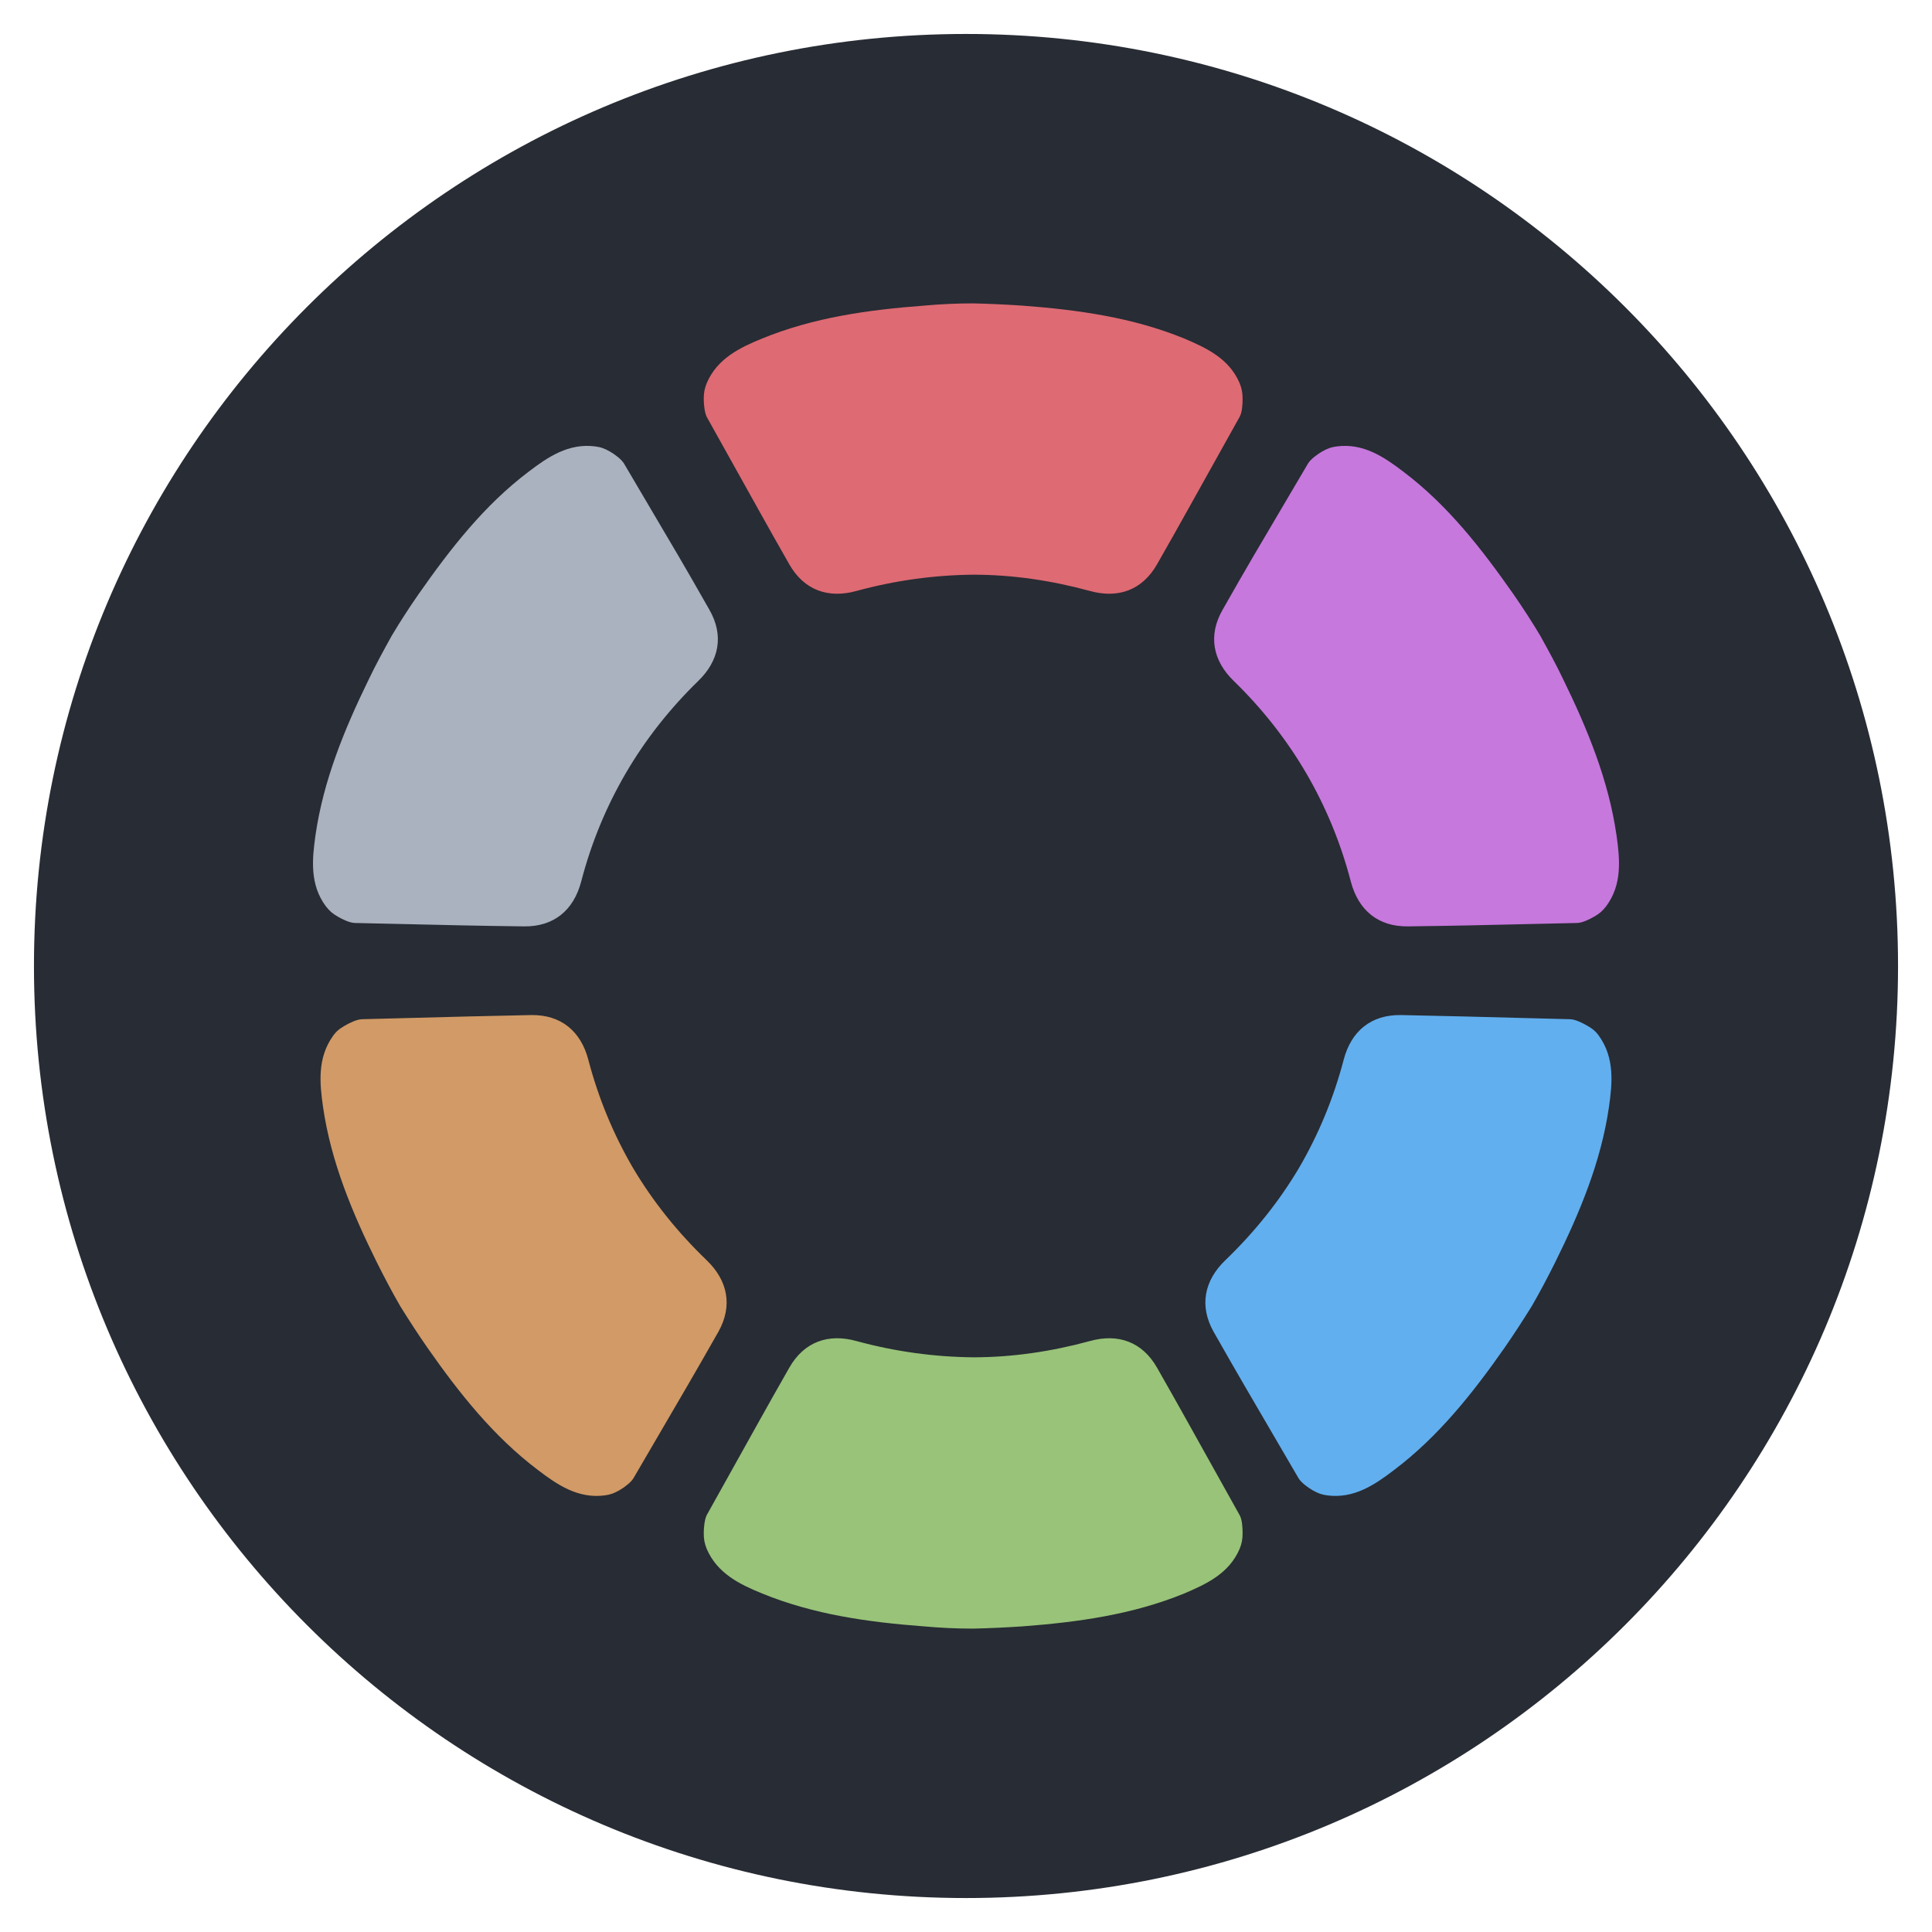
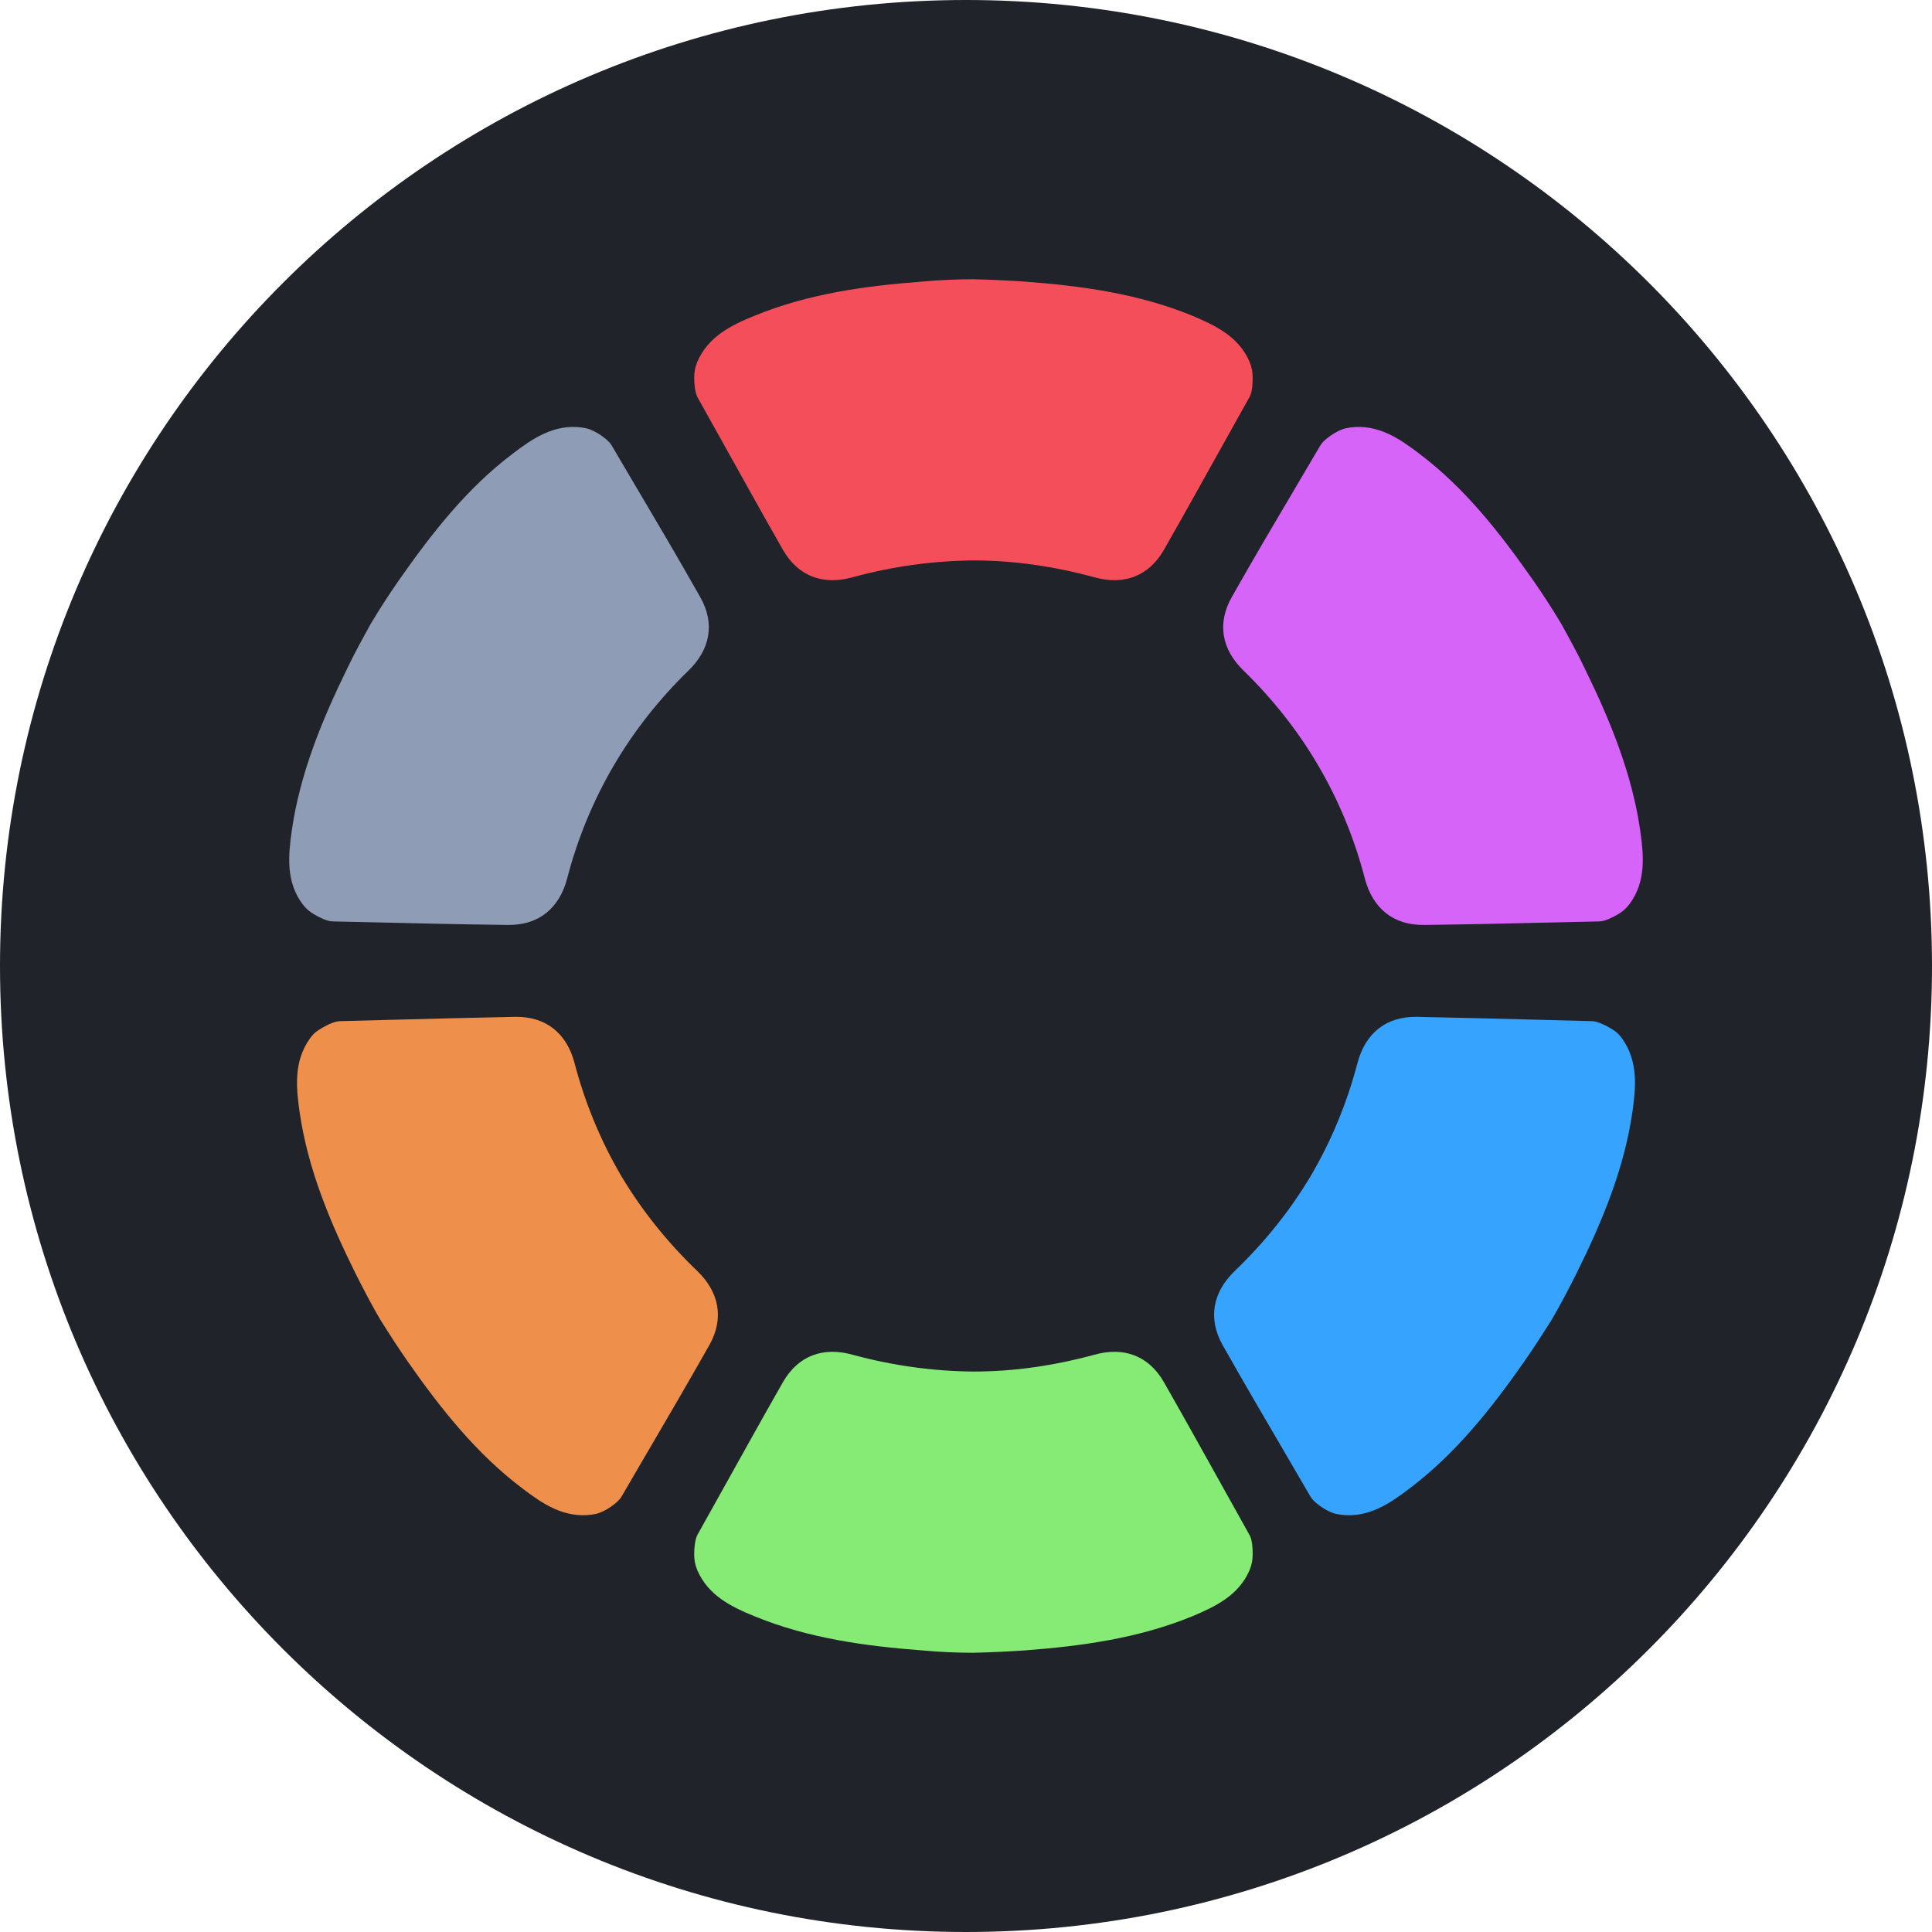
- <svg xmlns="http://www.w3.org/2000/svg" version="1.1" x="0px" y="0px" viewBox="0 0 512 512" enable-background="new 0 0 512 512" xml:space="preserve">
-   <g id="Background">
-     <circle fill="#282C34" cx="256" cy="256" r="247" />
-   </g>
-   <g id="Colors_1_">
-     <g>
-       <path fill="#DE6A73" d="M257.9,152.3c10.3,0,20.6,1.5,30.9,4.3c7.5,2.1,13.9-0.2,17.8-7c7.4-13,6.7-11.9,21.9-39.1    c0.7-1.2,0.8-3.4,0.8-4.8c0-1.6-0.2-2.7-0.8-4.2c-2.8-6.5-8.8-9.3-14.7-11.8c-13.7-5.6-28.2-7.6-42.8-8.7    c-4.4-0.3-8.8-0.5-13.1-0.6h0c-4.4,0-8.7,0.2-13.1,0.6c-14.6,1.1-29.1,3.1-42.8,8.7c-5.9,2.4-11.9,5.3-14.7,11.8    c-0.6,1.5-0.8,2.6-0.8,4.2c0,1.4,0.2,3.6,0.8,4.8c15.2,27.2,14.5,26.1,21.9,39.1c3.9,6.8,10.3,9.1,17.8,7    C237.3,153.8,247.6,152.4,257.9,152.3" />
-       <path fill="#C678DD" d="M346.1,204.8c5.2,8.9,9.2,18.5,11.9,28.9c2,7.5,7.2,11.9,15.1,11.8c14.9-0.2,13.7-0.2,44.8-0.9    c1.4,0,3.4-1,4.6-1.7c1.4-0.8,2.2-1.5,3.2-2.8c4.2-5.7,3.6-12.3,2.7-18.7c-2.1-14.6-7.7-28.2-14.1-41.3c-1.9-4-4-7.8-6.1-11.6l0,0    c-2.2-3.7-4.6-7.4-7.1-11c-8.4-12-17.4-23.6-29.2-32.5c-5.1-3.9-10.6-7.6-17.6-6.7c-1.6,0.2-2.6,0.6-4,1.4c-1.2,0.7-3,2-3.7,3.2    c-15.8,26.8-15.2,25.7-22.6,38.7c-3.9,6.8-2.6,13.5,3,18.9C334.4,187.7,340.9,195.9,346.1,204.8" />
-       <path fill="#61AFEF" d="M344.2,309.6c-5.3,8.9-11.8,17-19.5,24.4c-5.6,5.4-6.9,12.1-3.1,18.9c7.4,13,6.8,11.9,22.5,38.8    c0.7,1.2,2.5,2.5,3.7,3.2c1.4,0.8,2.4,1.2,4,1.4c7,0.9,12.5-2.8,17.6-6.7c11.8-8.9,20.9-20.4,29.3-32.4c2.5-3.6,4.9-7.3,7.2-11    l0,0c2.2-3.8,4.2-7.6,6.2-11.6c6.5-13.1,12.2-26.7,14.3-41.3c0.9-6.3,1.5-12.9-2.6-18.7c-0.9-1.3-1.8-2-3.2-2.8    c-1.2-0.7-3.2-1.7-4.6-1.7c-31.1-0.8-29.9-0.8-44.8-1.1c-7.8-0.1-13.1,4.2-15.1,11.8C353.4,291.1,349.4,300.7,344.2,309.6" />
-       <path fill="#98C379" d="M257.9,359.7c10.3,0,20.6-1.5,30.9-4.3c7.5-2.1,13.9,0.2,17.8,7c7.4,13,6.7,11.9,21.9,39.1    c0.7,1.2,0.8,3.4,0.8,4.8c0,1.6-0.2,2.7-0.8,4.2c-2.8,6.5-8.8,9.3-14.7,11.8c-13.7,5.6-28.2,7.6-42.8,8.7    c-4.4,0.3-8.8,0.5-13.1,0.6h0c-4.4,0-8.7-0.2-13.1-0.6c-14.6-1.1-29.1-3.1-42.8-8.7c-5.9-2.4-11.9-5.3-14.7-11.8    c-0.6-1.5-0.8-2.6-0.8-4.2c0-1.4,0.2-3.6,0.8-4.8c15.2-27.2,14.5-26.1,21.9-39.1c3.9-6.8,10.3-9.1,17.8-7    C237.3,358.2,247.6,359.6,257.9,359.7" />
-       <path fill="#D19A66" d="M167.8,309.6c5.3,8.9,11.8,17,19.5,24.4c5.6,5.4,6.9,12.1,3.1,18.9c-7.4,13-6.8,11.9-22.5,38.8    c-0.7,1.2-2.5,2.5-3.7,3.2c-1.4,0.8-2.4,1.2-4,1.4c-7,0.9-12.5-2.8-17.6-6.7c-11.8-8.9-20.9-20.4-29.3-32.4    c-2.5-3.6-4.9-7.3-7.2-11l0,0c-2.2-3.8-4.2-7.6-6.2-11.6c-6.5-13.1-12.2-26.7-14.3-41.3c-0.9-6.3-1.5-12.9,2.6-18.7    c0.9-1.3,1.8-2,3.2-2.8c1.2-0.7,3.2-1.7,4.6-1.7c31.1-0.8,29.9-0.8,44.8-1.1c7.8-0.1,13.1,4.2,15.1,11.8    C158.6,291.1,162.6,300.7,167.8,309.6" />
-       <path fill="#ABB2BF" d="M165.9,204.8c-5.2,8.9-9.2,18.5-11.9,28.9c-2,7.5-7.2,11.9-15.1,11.8c-14.9-0.2-13.7-0.2-44.8-0.9    c-1.4,0-3.4-1-4.6-1.7c-1.4-0.8-2.2-1.5-3.2-2.8c-4.2-5.7-3.6-12.3-2.7-18.7c2.1-14.6,7.7-28.2,14.1-41.3c1.9-4,4-7.8,6.1-11.6    l0,0c2.2-3.7,4.6-7.4,7.1-11c8.4-12,17.4-23.6,29.2-32.5c5.1-3.9,10.6-7.6,17.6-6.7c1.6,0.2,2.6,0.6,4,1.4c1.2,0.7,3,2,3.7,3.2    c15.8,26.8,15.2,25.7,22.6,38.7c3.9,6.8,2.6,13.5-3,18.9C177.6,187.7,171.1,195.9,165.9,204.8" />
+ <svg xmlns="http://www.w3.org/2000/svg" width="494px" height="494px" viewBox="0 0 494 494" version="1.1">
+   <defs />
+   <g id="Page-1" stroke="none" stroke-width="1" fill="none" fill-rule="evenodd">
+     <g id="icon" fill-rule="nonzero">
+       <g id="Background" fill="#202329">
+         <circle id="Oval" cx="247" cy="247" r="247" />
+       </g>
+       <g id="Colors_1_" transform="translate(73, 71)">
+         <g id="Group">
+           <path d="M175.9,72.3 C186.2,72.3 196.5,73.8 206.8,76.6 C214.3,78.7 220.7,76.4 224.6,69.6 C232,56.6 231.3,57.7 246.5,30.5 C247.2,29.3 247.3,27.1 247.3,25.7 C247.3,24.1 247.1,23 246.5,21.5 C243.7,15 237.7,12.2 231.8,9.7 C218.1,4.1 203.6,2.1 189,1 C184.6,0.7 180.2,0.5 175.9,0.4 L175.9,0.4 C171.5,0.4 167.2,0.6 162.8,1 C148.2,2.1 133.7,4.1 120,9.7 C114.1,12.1 108.1,15 105.3,21.5 C104.7,23 104.5,24.1 104.5,25.7 C104.5,27.1 104.7,29.3 105.3,30.5 C120.5,57.7 119.8,56.6 127.2,69.6 C131.1,76.4 137.5,78.7 145,76.6 C155.3,73.8 165.6,72.4 175.9,72.3" id="Shape" fill="#F44E5B" />
+           <path d="M276,153.7 C278,161.2 283.2,165.6 291.1,165.5 C306,165.3 304.8,165.3 335.9,164.6 C337.3,164.6 339.3,163.6 340.5,162.9 C341.9,162.1 342.7,161.4 343.7,160.1 C347.9,154.4 347.3,147.8 346.4,141.4 C344.3,126.8 338.7,113.2 332.3,100.1 C330.4,96.1 328.3,92.3 326.2,88.5 C324,84.8 321.6,81.1 319.1,77.5 C310.7,65.5 301.7,53.9 289.9,45 C284.8,41.1 279.3,37.4 272.3,38.3 C270.7,38.5 269.7,38.9 268.3,39.7 C267.1,40.4 265.3,41.7 264.6,42.9 C248.8,69.7 249.4,68.6 242,81.6 C238.1,88.4 239.4,95.1 245,100.5 C252.4,107.7 258.9,115.9 264.1,124.8 C269.3,133.7 273.3,143.3 276,153.7 Z" id="Shape" fill="#D764F9" />
+           <path d="M262.2,229.6 C256.9,238.5 250.4,246.6 242.7,254 C237.1,259.4 235.8,266.1 239.6,272.9 C247,285.9 246.4,284.8 262.1,311.7 C262.8,312.9 264.6,314.2 265.8,314.9 C267.2,315.7 268.2,316.1 269.8,316.3 C276.8,317.2 282.3,313.5 287.4,309.6 C299.2,300.7 308.3,289.2 316.7,277.2 C319.2,273.6 321.6,269.9 323.9,266.2 L323.9,266.2 C326.1,262.4 328.1,258.6 330.1,254.6 C336.6,241.5 342.3,227.9 344.4,213.3 C345.3,207 345.9,200.4 341.8,194.6 C340.9,193.3 340,192.6 338.6,191.8 C337.4,191.1 335.4,190.1 334,190.1 C302.9,189.3 304.1,189.3 289.2,189 C281.4,188.9 276.1,193.2 274.1,200.8 C271.4,211.1 267.4,220.7 262.2,229.6" id="Shape" fill="#36A4FF" />
+           <path d="M175.9,279.7 C186.2,279.7 196.5,278.2 206.8,275.4 C214.3,273.3 220.7,275.6 224.6,282.4 C232,295.4 231.3,294.3 246.5,321.5 C247.2,322.7 247.3,324.9 247.3,326.3 C247.3,327.9 247.1,329 246.5,330.5 C243.7,337 237.7,339.8 231.8,342.3 C218.1,347.9 203.6,349.9 189,351 C184.6,351.3 180.2,351.5 175.9,351.6 L175.9,351.6 C171.5,351.6 167.2,351.4 162.8,351 C148.2,349.9 133.7,347.9 120,342.3 C114.1,339.9 108.1,337 105.3,330.5 C104.7,329 104.5,327.9 104.5,326.3 C104.5,324.9 104.7,322.7 105.3,321.5 C120.5,294.3 119.8,295.4 127.2,282.4 C131.1,275.6 137.5,273.3 145,275.4 C155.3,278.2 165.6,279.6 175.9,279.7" id="Shape" fill="#86EB75" />
+           <path d="M85.8,229.6 C91.1,238.5 97.6,246.6 105.3,254 C110.9,259.4 112.2,266.1 108.4,272.9 C101,285.9 101.6,284.8 85.9,311.7 C85.2,312.9 83.4,314.2 82.2,314.9 C80.8,315.7 79.8,316.1 78.2,316.3 C71.2,317.2 65.7,313.5 60.6,309.6 C48.8,300.7 39.7,289.2 31.3,277.2 C28.8,273.6 26.4,269.9 24.1,266.2 L24.1,266.2 C21.9,262.4 19.9,258.6 17.9,254.6 C11.4,241.5 5.7,227.9 3.6,213.3 C2.7,207 2.1,200.4 6.2,194.6 C7.1,193.3 8,192.6 9.4,191.8 C10.6,191.1 12.6,190.1 14,190.1 C45.1,189.3 43.9,189.3 58.8,189 C66.6,188.9 71.9,193.2 73.9,200.8 C76.6,211.1 80.6,220.7 85.8,229.6" id="Shape" fill="#EE904B" />
+           <path d="M83.9,124.8 C78.7,133.7 74.7,143.3 72,153.7 C70,161.2 64.8,165.6 56.9,165.5 C42,165.3 43.2,165.3 12.1,164.6 C10.7,164.6 8.7,163.6 7.5,162.9 C6.1,162.1 5.3,161.4 4.3,160.1 C0.1,154.4 0.7,147.8 1.6,141.4 C3.7,126.8 9.3,113.2 15.7,100.1 C17.6,96.1 19.7,92.3 21.8,88.5 L21.8,88.5 C24,84.8 26.4,81.1 28.9,77.5 C37.3,65.5 46.3,53.9 58.1,45 C63.2,41.1 68.7,37.4 75.7,38.3 C77.3,38.5 78.3,38.9 79.7,39.7 C80.9,40.4 82.7,41.7 83.4,42.9 C99.2,69.7 98.6,68.6 106,81.6 C109.9,88.4 108.6,95.1 103,100.5 C95.6,107.7 89.1,115.9 83.9,124.8" id="Shape" fill="#8E9CB5" />
+         </g>
+       </g>
    </g>
  </g>
</svg>
